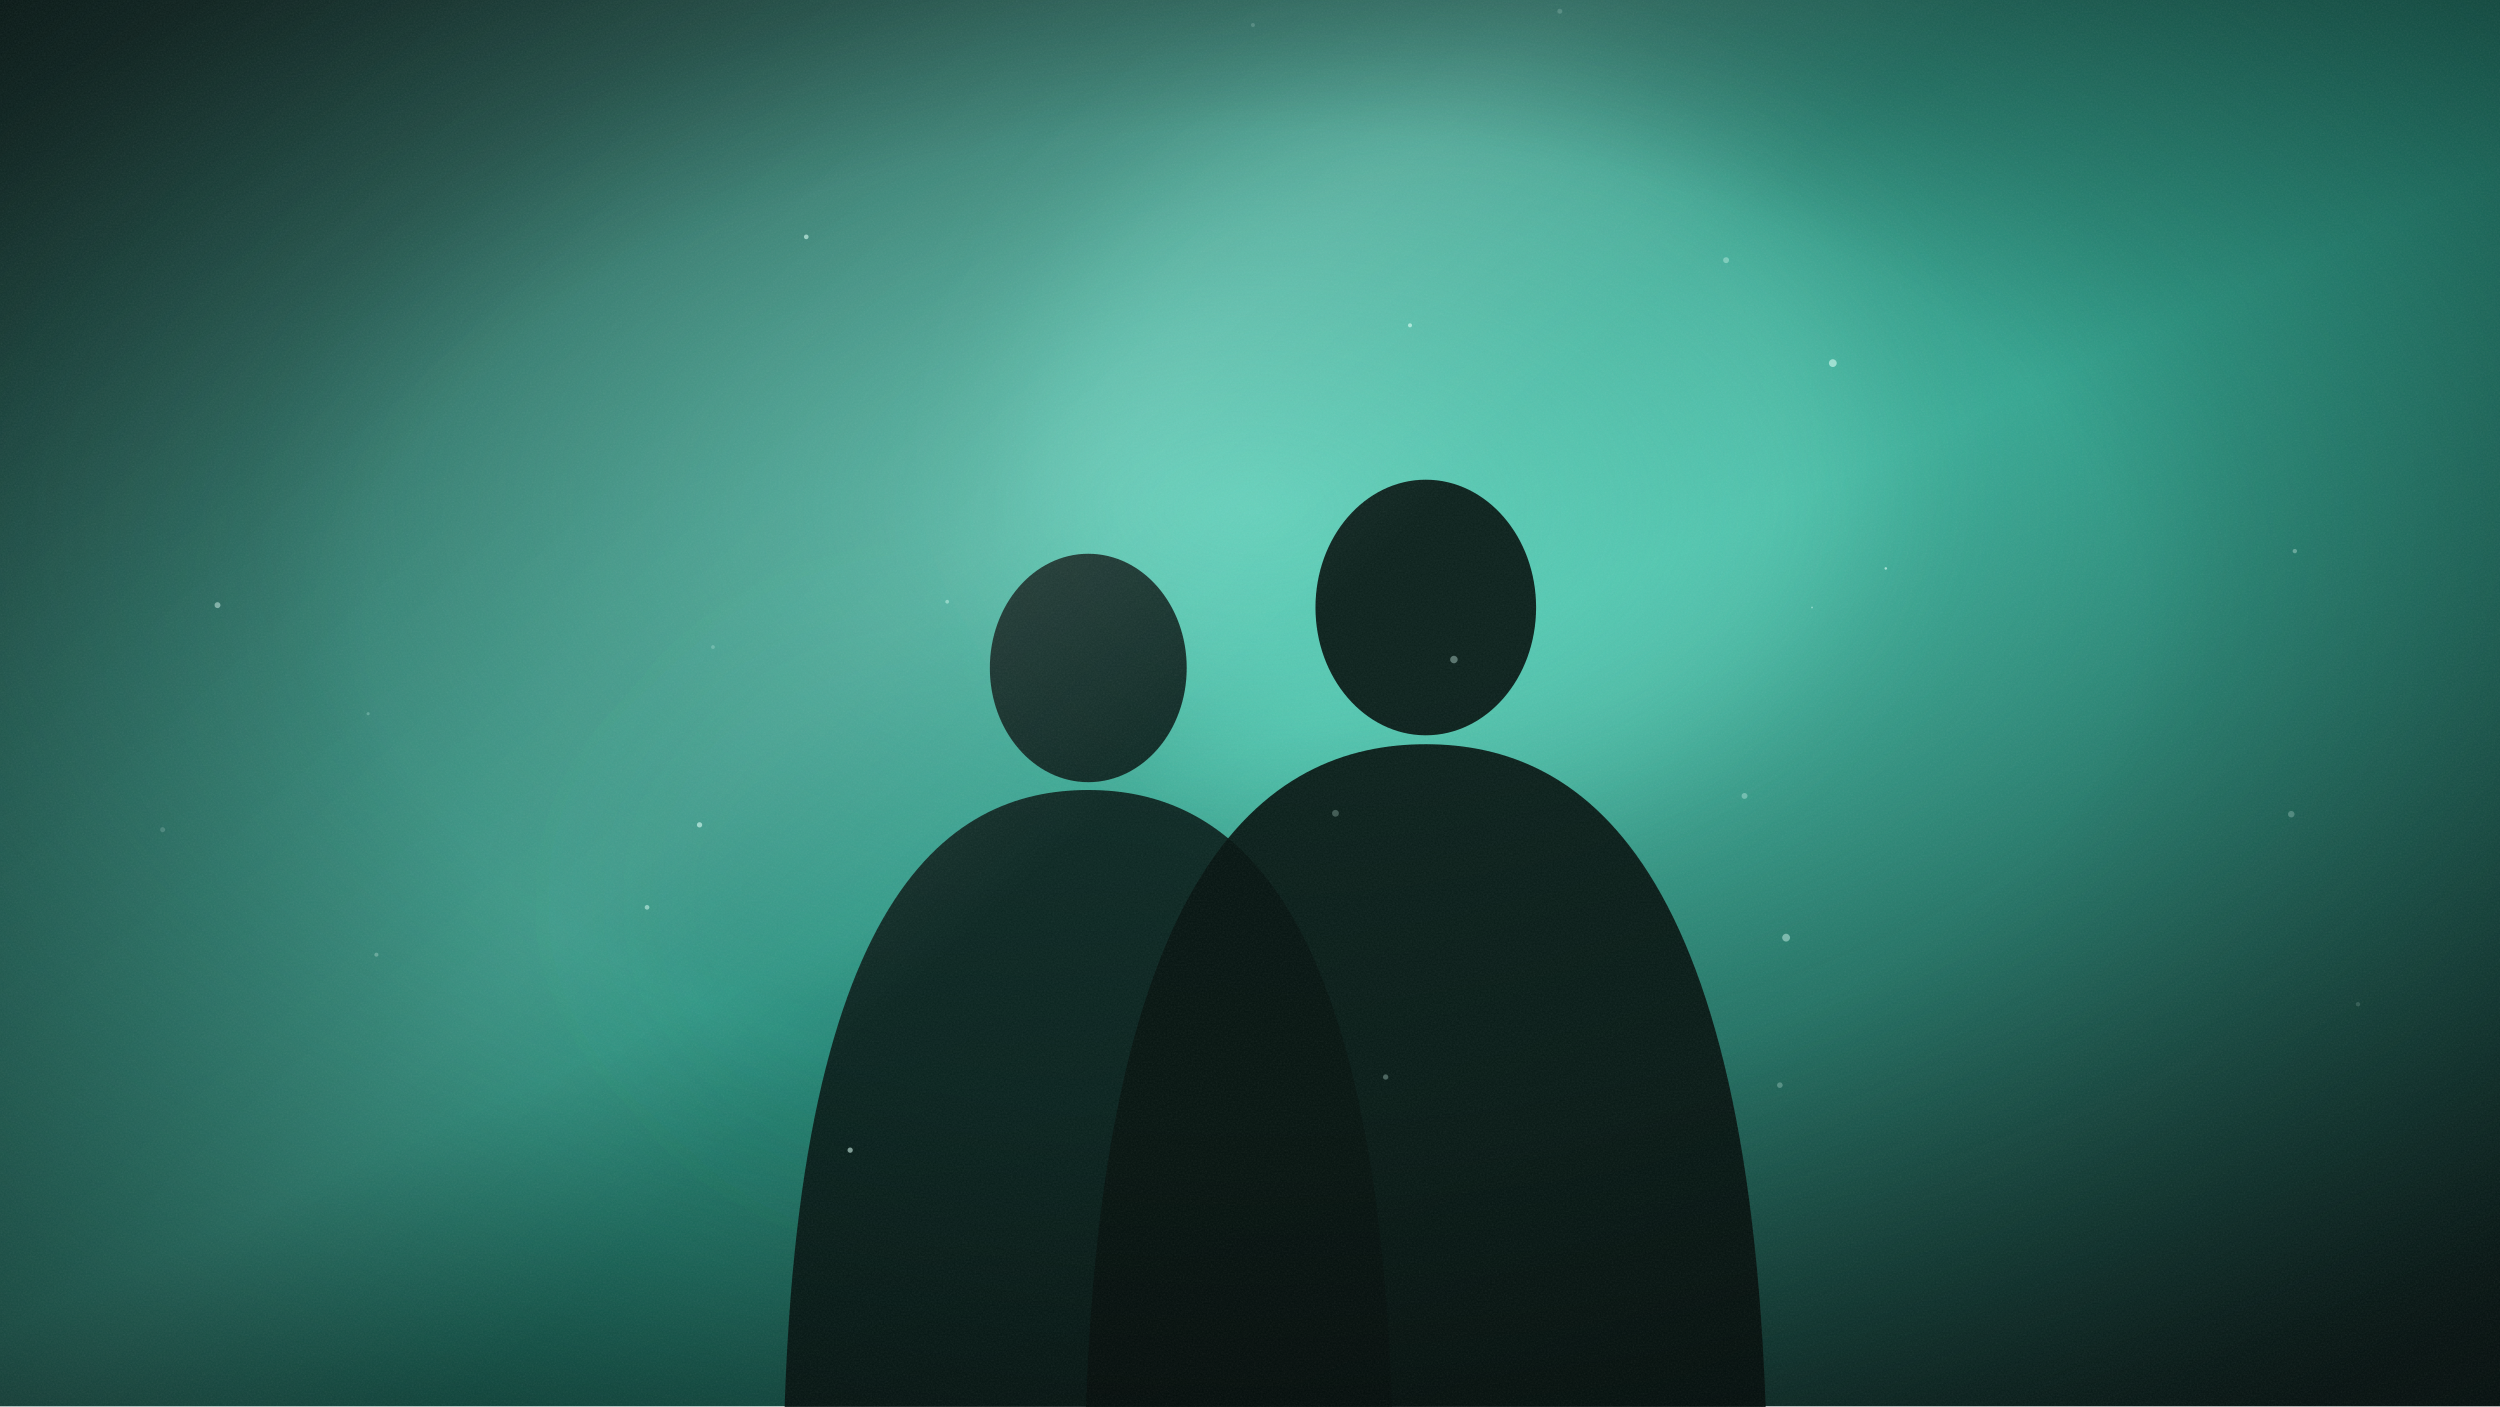
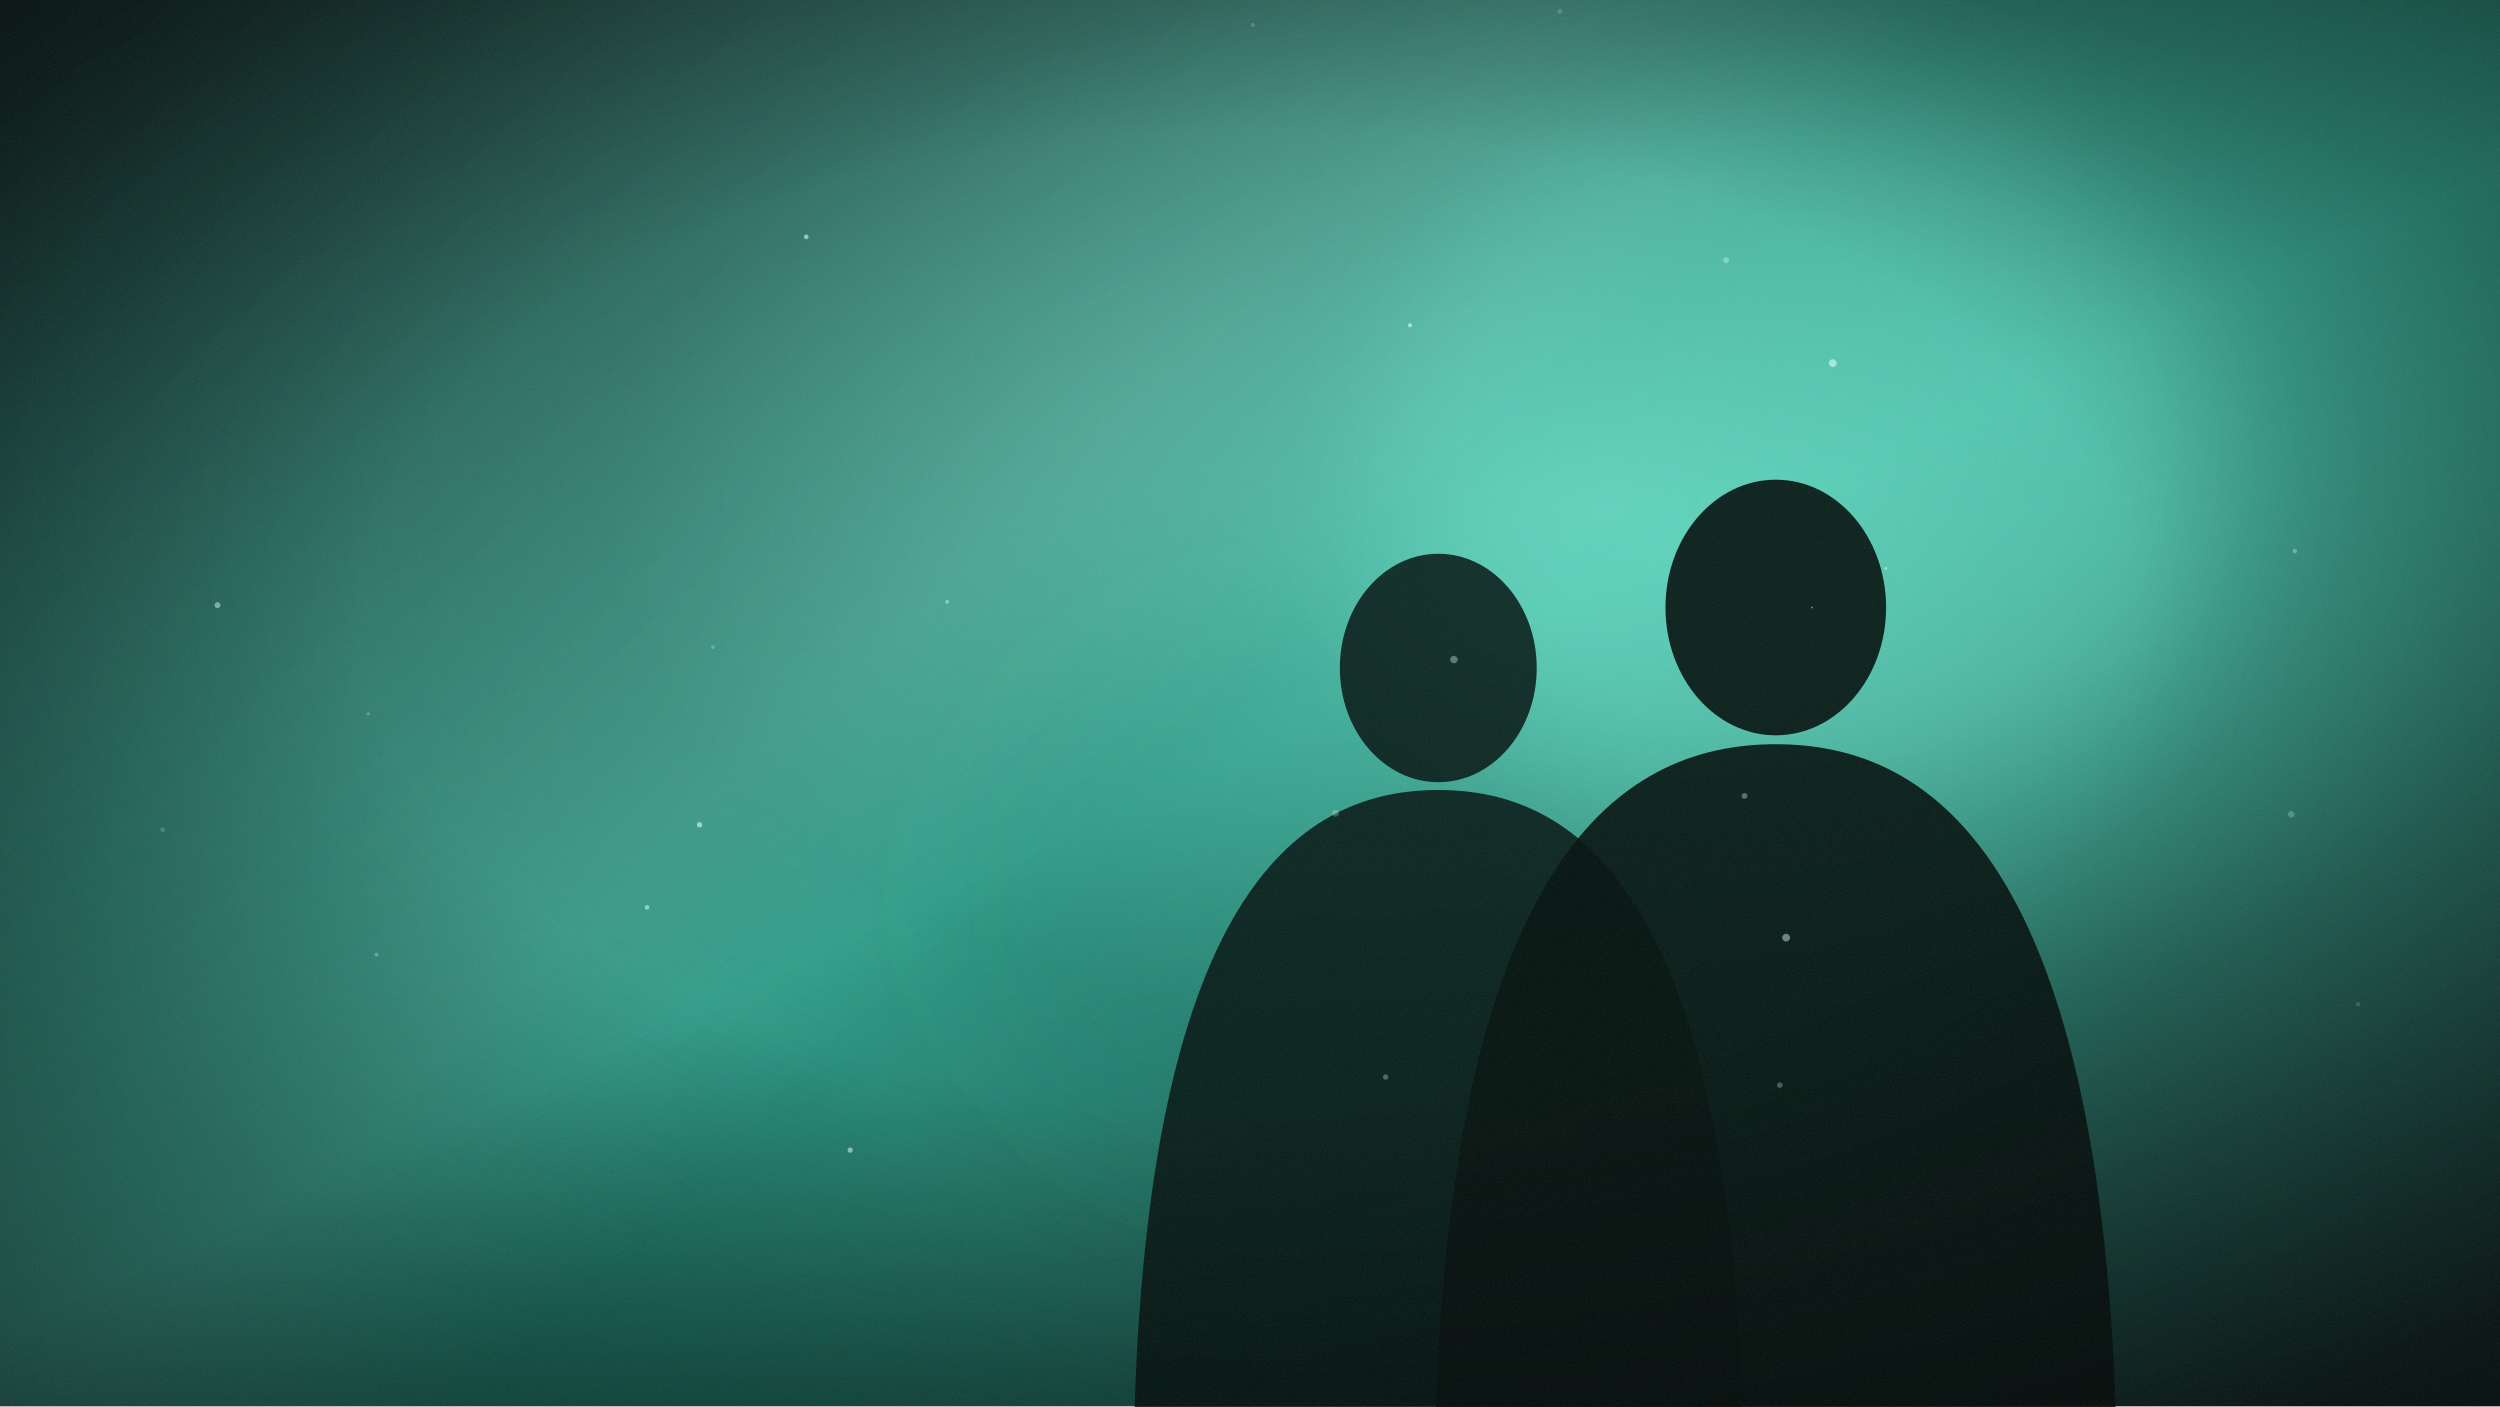
<svg xmlns="http://www.w3.org/2000/svg" width="1600" height="900" viewBox="0 0 1600 900" role="img" aria-label="Swapped With My Billionaire Twin">
  <defs>
    <linearGradient id="sky" x1="0.08" y1="0" x2="0.92" y2="1">
      <stop offset="0" stop-color="#0A2320" />
      <stop offset="0.52" stop-color="#1E8E7A" />
      <stop offset="1" stop-color="#0A2320" />
    </linearGradient>
-     <radialGradient id="rim" cx="0.5" cy="0.36" r="0.72">
+     <radialGradient id="rim" cx="0.64" cy="0.36" r="0.72">
      <stop offset="0" stop-color="#7BF0D8" stop-opacity="0.62" />
      <stop offset="0.55" stop-color="#7BF0D8" stop-opacity="0.16" />
      <stop offset="1" stop-color="#7BF0D8" stop-opacity="0" />
    </radialGradient>
    <linearGradient id="sweep" x1="0" y1="0" x2="1" y2="0.6">
      <stop offset="0" stop-color="#FFFFFF" stop-opacity="0" />
      <stop offset="0.46" stop-color="#FFFFFF" stop-opacity="0.10" />
      <stop offset="0.58" stop-color="#FFFFFF" stop-opacity="0" />
    </linearGradient>
    <radialGradient id="vig" cx="0.5" cy="0.44" r="0.78">
      <stop offset="0.45" stop-color="#000000" stop-opacity="0" />
      <stop offset="1" stop-color="#000000" stop-opacity="0.62" />
    </radialGradient>
    <filter id="grain" x="0" y="0" width="100%" height="100%">
      <feTurbulence type="fractalNoise" baseFrequency="0.9" numOctaves="3" seed="19" result="n" />
      <feColorMatrix in="n" type="saturate" values="0" />
      <feComponentTransfer>
        <feFuncA type="linear" slope="0.16" />
      </feComponentTransfer>
    </filter>
    <filter id="soft" x="-30%" y="-30%" width="160%" height="160%">
      <feGaussianBlur stdDeviation="41" />
    </filter>
  </defs>
  <rect width="1600" height="900" fill="url(#sky)" />
  <g filter="url(#soft)" opacity="0.9">
-     <ellipse cx="926.0" cy="288.0" rx="270.0" ry="234.0" fill="#7BF0D8" opacity="0.30" />
-     <ellipse cx="602.0" cy="576.0" rx="216.0" ry="189.0" fill="#0D4A3F" opacity="0.24" />
+     <ellipse cx="1150.0" cy="288.0" rx="270.0" ry="234.0" fill="#7BF0D8" opacity="0.30" />
+     <ellipse cx="826.0" cy="576.0" rx="216.0" ry="189.0" fill="#0D4A3F" opacity="0.24" />
  </g>
  <rect width="1600" height="900" fill="url(#rim)" />
  <g opacity="0.85" fill="#04120F">
-     <ellipse cx="696.5" cy="427.5" rx="63.0" ry="73.1" />
-     <path d="M 501.2 963.0                C 501.2 571.8                  607.0 505.6                  696.5 505.6                C 786.0 505.6                  891.8 571.8                  891.8 963.0                Z" />
+     <ellipse cx="920.5" cy="427.5" rx="63.0" ry="73.1" />
+     <path d="M 725.2 963.0                C 725.2 571.8                  831.0 505.6                  920.5 505.6                C 1010.0 505.6                  1115.8 571.8                  1115.8 963.0                Z" />
  </g>
  <g opacity="0.92" fill="#04120F">
-     <ellipse cx="912.5" cy="388.8" rx="70.6" ry="81.8" />
-     <path d="M 693.8 970.6                C 693.8 550.4                  812.3 476.3                  912.5 476.3                C 1012.7 476.3                  1131.2 550.4                  1131.2 970.6                Z" />
+     <ellipse cx="1136.5" cy="388.8" rx="70.6" ry="81.8" />
+     <path d="M 917.8 970.6                C 917.8 550.4                  1036.3 476.3                  1136.5 476.3                C 1236.7 476.3                  1355.2 550.4                  1355.2 970.6                Z" />
  </g>
  <rect width="1600" height="900" fill="url(#sweep)" />
  <circle cx="854.7" cy="520.5" r="2.2" fill="#D8FFF5" opacity="0.26" />
  <circle cx="1466.4" cy="521.1" r="2.1" fill="#D8FFF5" opacity="0.31" />
  <circle cx="1173.0" cy="232.4" r="2.5" fill="#D8FFF5" opacity="0.60" />
  <circle cx="930.5" cy="422.1" r="2.4" fill="#D8FFF5" opacity="0.37" />
  <circle cx="1509.1" cy="642.7" r="1.4" fill="#D8FFF5" opacity="0.22" />
  <circle cx="456.3" cy="414.1" r="1.2" fill="#D8FFF5" opacity="0.25" />
  <circle cx="139.2" cy="387.3" r="1.9" fill="#D8FFF5" opacity="0.55" />
  <circle cx="886.8" cy="689.3" r="1.7" fill="#D8FFF5" opacity="0.31" />
  <circle cx="414.1" cy="580.7" r="1.5" fill="#D8FFF5" opacity="0.53" />
  <circle cx="1116.5" cy="509.4" r="1.9" fill="#D8FFF5" opacity="0.35" />
  <circle cx="1159.7" cy="388.8" r="0.6" fill="#D8FFF5" opacity="0.51" />
  <circle cx="104.1" cy="531.0" r="1.6" fill="#D8FFF5" opacity="0.23" />
  <circle cx="902.4" cy="208.2" r="1.3" fill="#D8FFF5" opacity="0.64" />
  <circle cx="1139.1" cy="694.5" r="1.8" fill="#D8FFF5" opacity="0.31" />
  <circle cx="1143.1" cy="600.1" r="2.5" fill="#D8FFF5" opacity="0.46" />
  <circle cx="1206.9" cy="363.8" r="0.8" fill="#D8FFF5" opacity="0.67" />
  <circle cx="801.9" cy="16.0" r="1.3" fill="#D8FFF5" opacity="0.22" />
  <circle cx="447.7" cy="527.9" r="1.7" fill="#D8FFF5" opacity="0.62" />
  <circle cx="240.9" cy="611.0" r="1.3" fill="#D8FFF5" opacity="0.36" />
  <circle cx="1468.7" cy="352.7" r="1.4" fill="#D8FFF5" opacity="0.41" />
  <circle cx="235.6" cy="456.8" r="1.0" fill="#D8FFF5" opacity="0.26" />
  <circle cx="998.3" cy="7.2" r="1.6" fill="#D8FFF5" opacity="0.24" />
  <circle cx="544.1" cy="736.1" r="1.7" fill="#D8FFF5" opacity="0.62" />
  <circle cx="1104.7" cy="166.5" r="1.9" fill="#D8FFF5" opacity="0.37" />
  <circle cx="606.2" cy="385.1" r="1.2" fill="#D8FFF5" opacity="0.46" />
  <circle cx="516.0" cy="151.6" r="1.5" fill="#D8FFF5" opacity="0.59" />
  <rect width="1600" height="900" fill="url(#vig)" />
  <rect width="1600" height="900" filter="url(#grain)" opacity="0.5" />
</svg>
